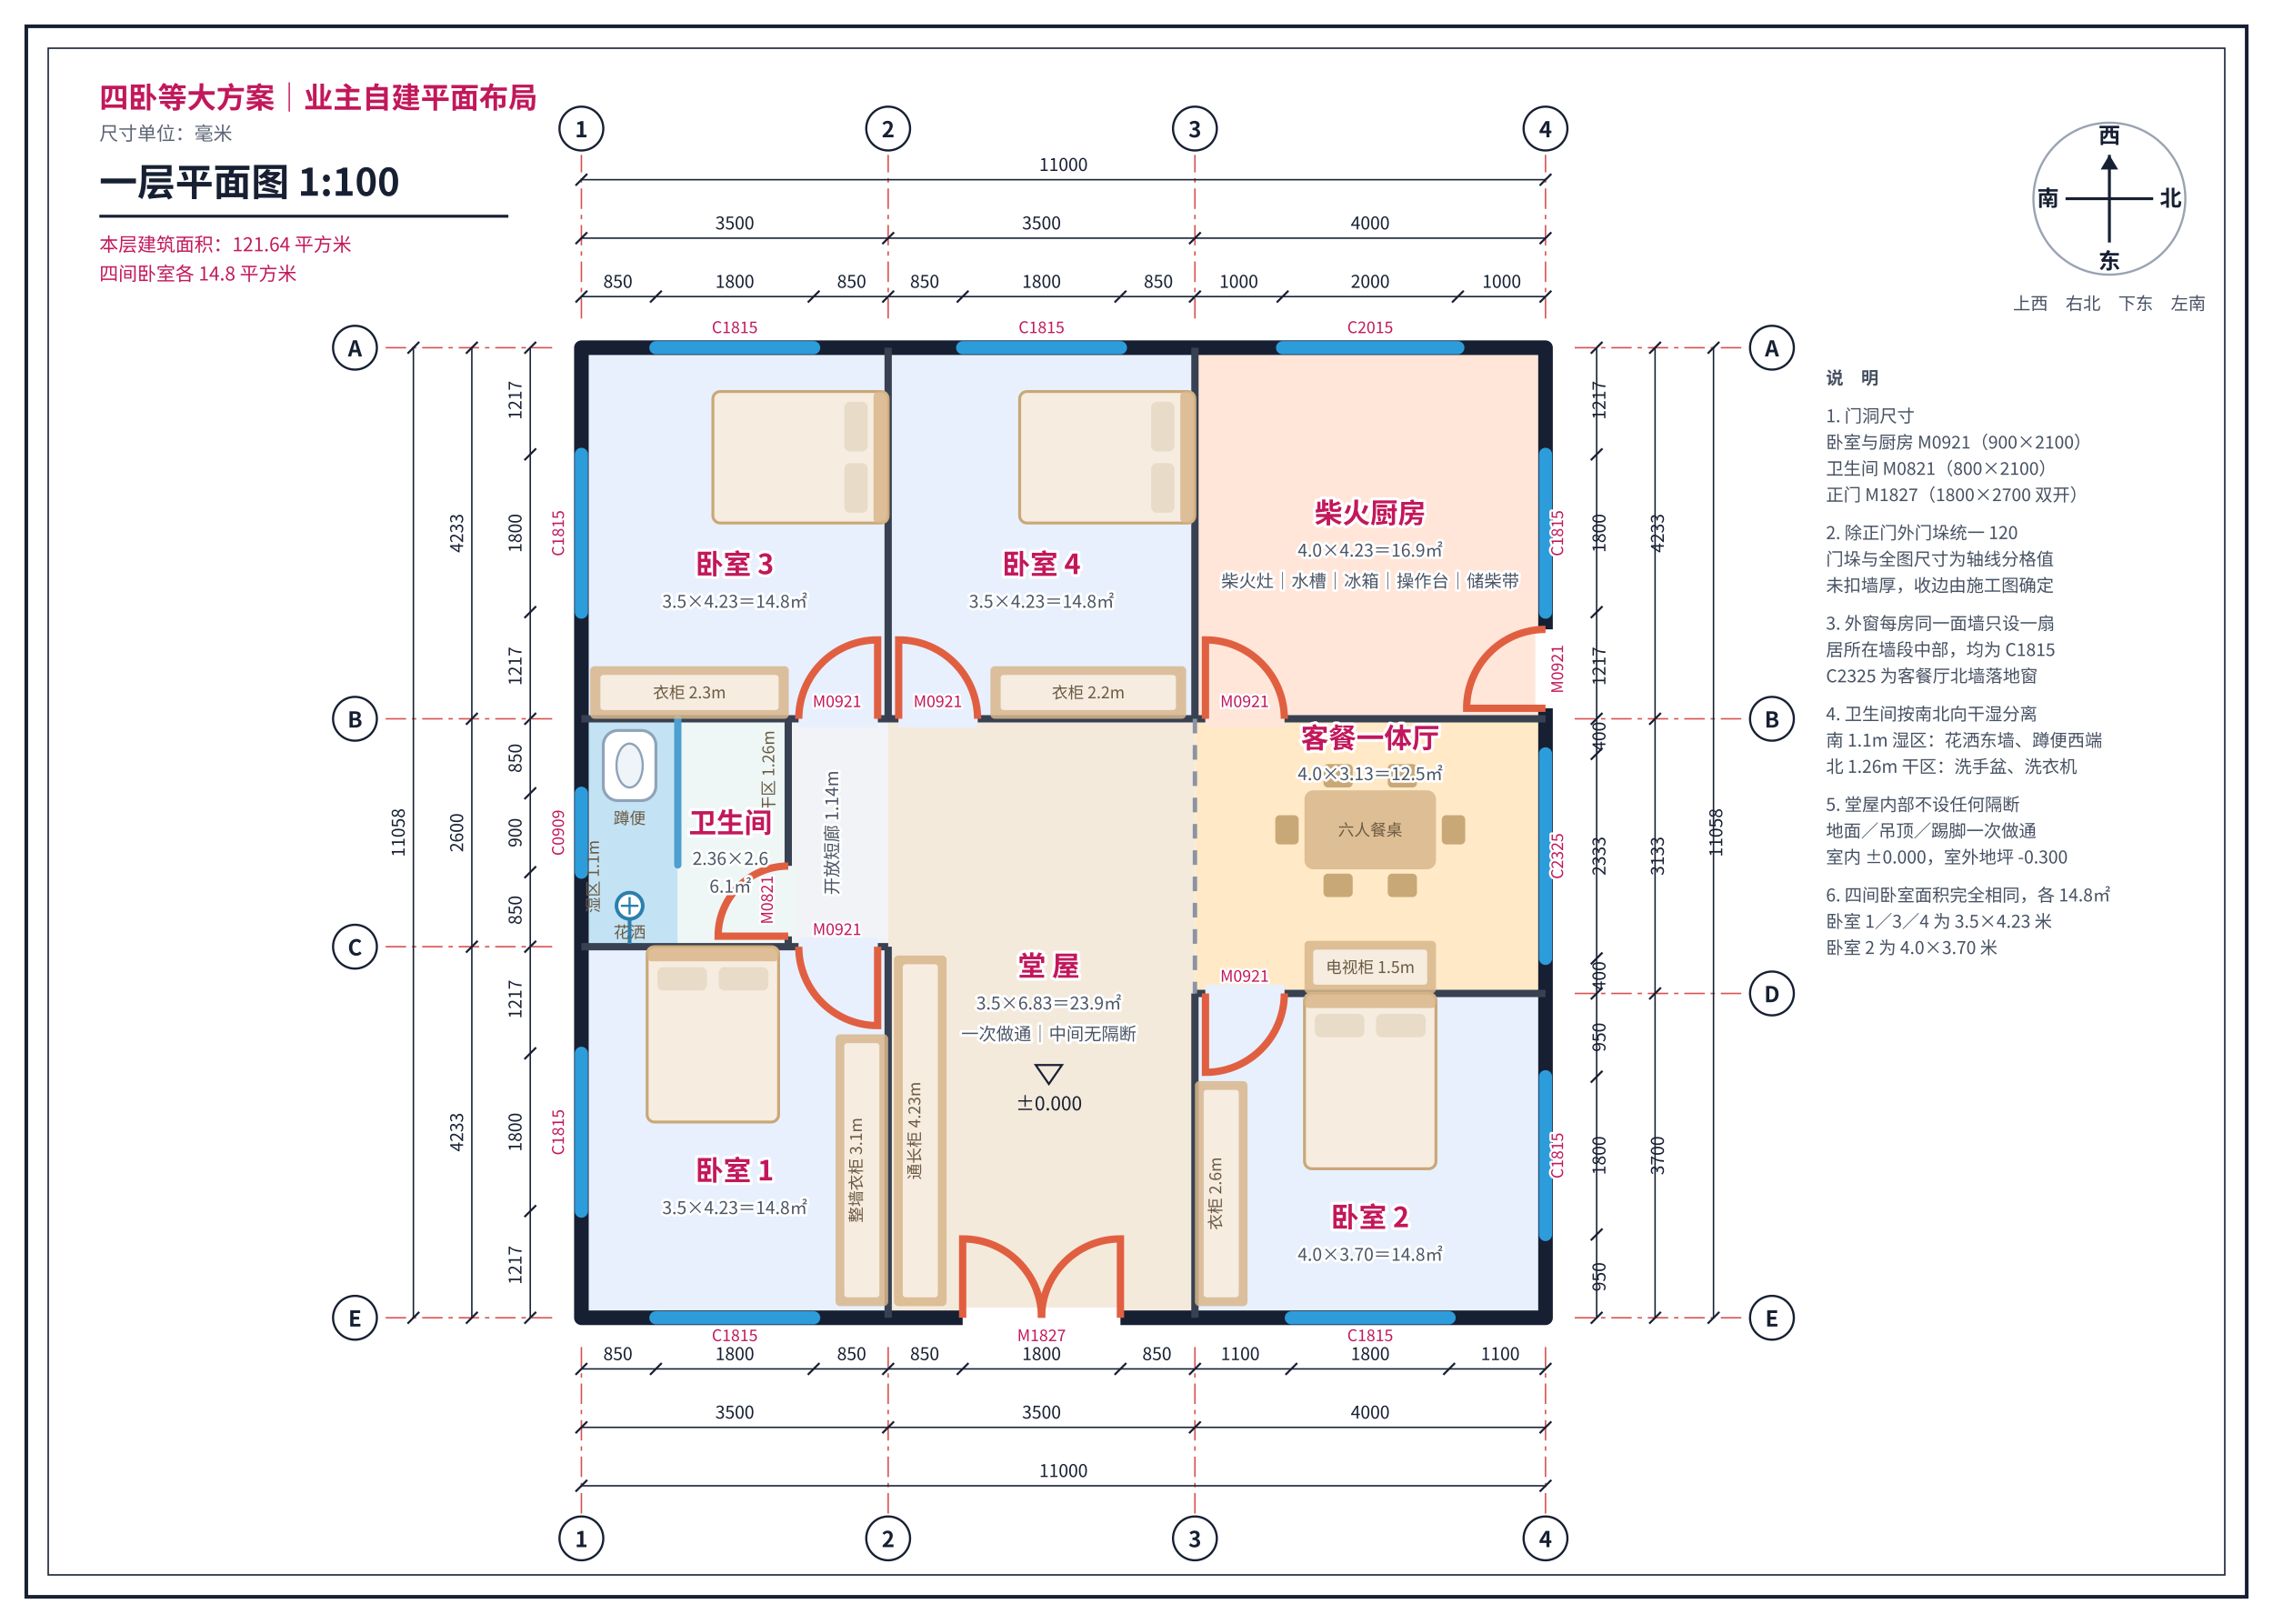
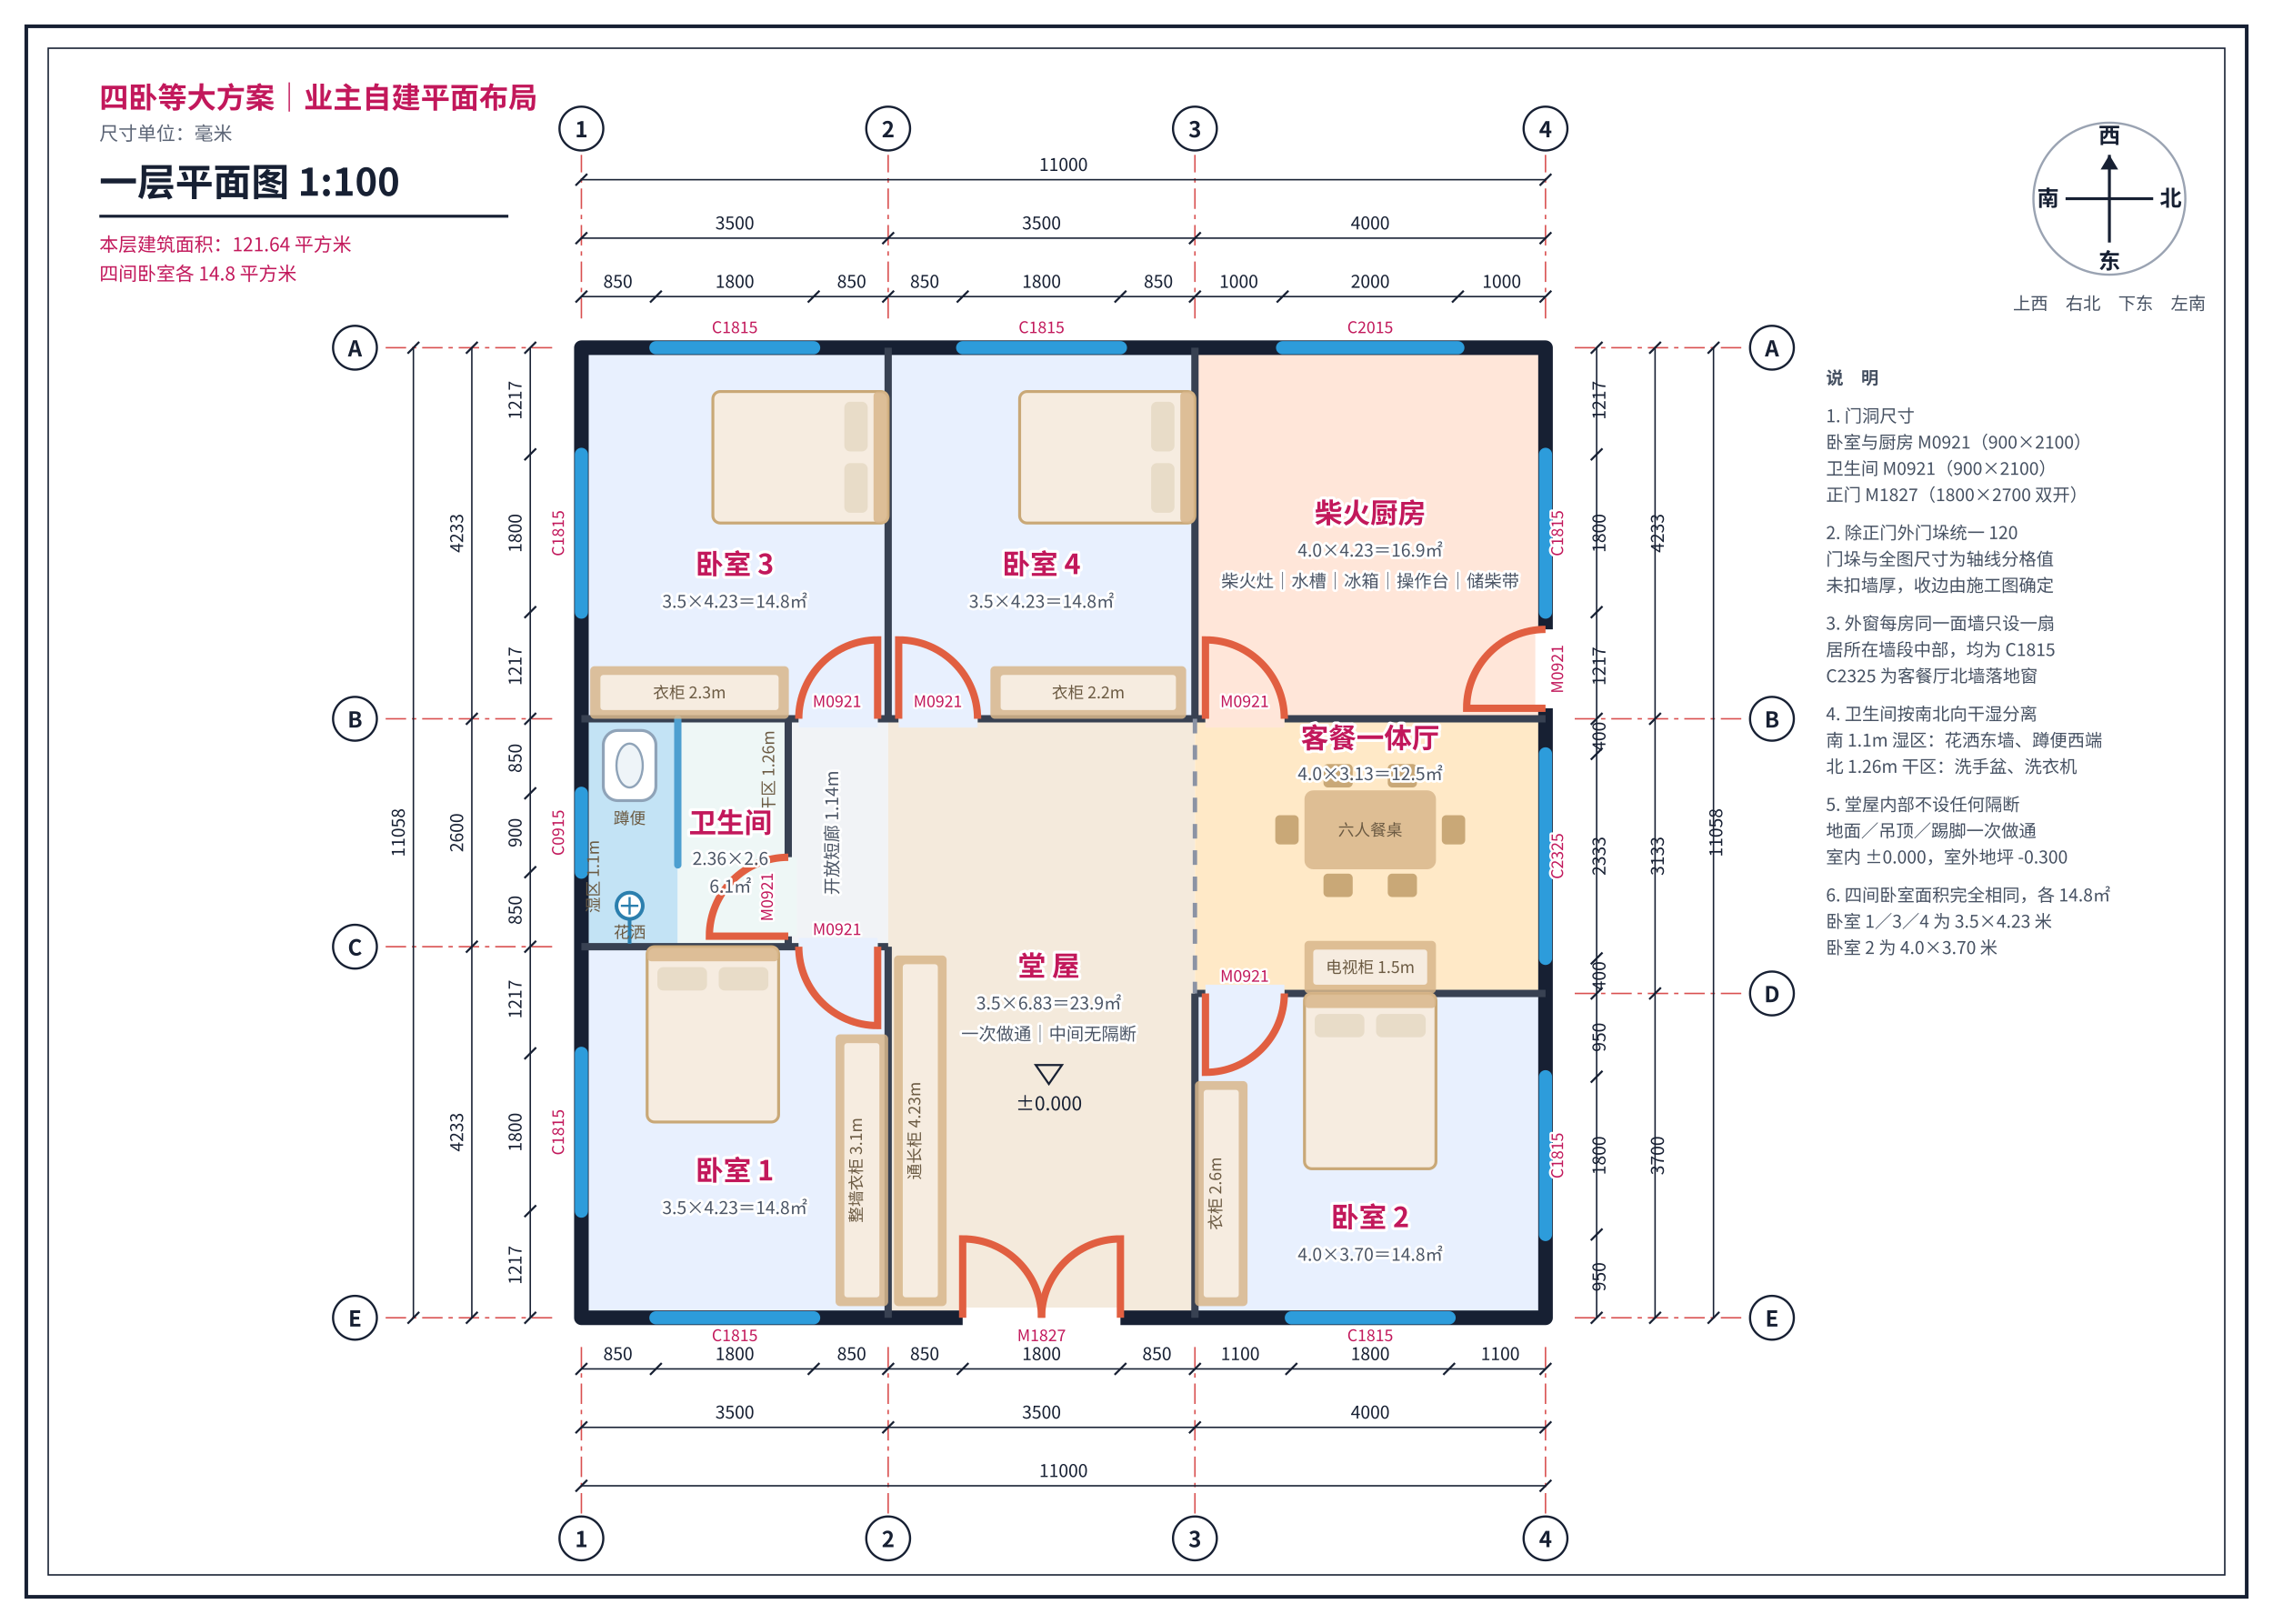
<svg xmlns="http://www.w3.org/2000/svg" viewBox="22 22 1556 1111" preserveAspectRatio="xMidYMid meet">
  <defs>
    <style>
      text { font-family: "Microsoft YaHei", "Noto Sans CJK SC", sans-serif; fill: #172033; }
      .frame { fill: none; stroke: #172033; stroke-width: 2.5; }
      .frame-in { fill: none; stroke: #172033; stroke-width: 1; }
      .sheet-title { font-size: 20px; font-weight: 700; fill: #c2185b; }
      .sheet-sub { font-size: 13px; fill: #5b6475; }
      .plan-name { font-size: 26px; font-weight: 700; }
      .area-note { font-size: 13px; fill: #c2185b; }
      .wall { stroke: #172033; stroke-width: 10; fill: none; stroke-linejoin: round; }
      .partition { stroke: #384152; stroke-width: 5; fill: none; }
      .soft { stroke: #8b93a4; stroke-width: 3; stroke-dasharray: 10 8; fill: none; }
      .glass { stroke: #4d9fd0; stroke-width: 5; stroke-linecap: round; fill: none; }
      .furni { fill: #d8b68b; opacity: 0.85; }
      .window { stroke: #2d9cdb; stroke-width: 9; stroke-linecap: round; }
      .door { stroke: #e15f41; stroke-width: 5; fill: none; }
      .axis-line { stroke: #d94f4f; stroke-width: 1; stroke-dasharray: 14 4 3 4; fill: none; }
      .axis-circle { fill: #ffffff; stroke: #172033; stroke-width: 1.5; }
      .axis-num { font-size: 15px; font-weight: 700; text-anchor: middle; }
      .dim-line { stroke: #172033; stroke-width: 1; fill: none; }
      .dim-tick { stroke: #172033; stroke-width: 1.4; fill: none; }
      .dim-num { font-size: 12px; text-anchor: middle; fill: #172033; }
      .tag { font-size: 11px; fill: #c2185b; text-anchor: middle;
        paint-order: stroke; stroke: #ffffff; stroke-width: 3px; stroke-linejoin: round; }
      .room-name { font-size: 19px; font-weight: 700; text-anchor: middle; fill: #c2185b;
        paint-order: stroke; stroke: #ffffff; stroke-width: 4px; stroke-linejoin: round; }
      .room-sub { font-size: 12px; text-anchor: middle; fill: #4b5565;
        paint-order: stroke; stroke: #ffffff; stroke-width: 3.5px; stroke-linejoin: round; }
      .furni-label { font-size: 11px; fill: #6b5a42; text-anchor: middle; }
      .lvl { font-size: 13px; text-anchor: middle; }
      .note { font-size: 12px; fill: #465162; }
    </style>
  </defs>
  <rect x="0" y="0" width="1600" height="1160" fill="#ffffff" />
  <rect x="40" y="40" width="1520" height="1075" class="frame" />
  <rect x="55" y="55" width="1490" height="1045" class="frame-in" />
  <text x="90" y="96" class="sheet-title">四卧等大方案｜业主自建平面布局</text>
  <text x="90" y="118" class="sheet-sub">尺寸单位：毫米</text>
  <path d="M420 240 V128 M630 240 V128 M840 240 V128 M1080 240 V128" class="axis-line" />
  <path d="M420 944 V1058 M630 944 V1058 M840 944 V1058 M1080 944 V1058" class="axis-line" />
  <path d="M400 260 H283 M400 514 H283 M400 670 H283 M400 924 H283" class="axis-line" />
  <path d="M1100 260 H1217 M1100 514 H1217 M1100 702 H1217 M1100 924 H1217" class="axis-line" />
  <rect x="420" y="260" width="210" height="254" fill="#e8f0fe" />
  <rect x="630" y="260" width="210" height="254" fill="#e8f0fe" />
  <rect x="840" y="260" width="240" height="254" fill="#ffe6d9" />
  <rect x="420" y="514" width="66" height="156" fill="#c3e3f5" />
  <rect x="486" y="514" width="75.6" height="156" fill="#eef7f6" />
  <rect x="561.6" y="514" width="68.4" height="156" fill="#f1f3f6" />
  <rect x="420" y="670" width="210" height="254" fill="#e8f0fe" />
  <rect x="630" y="514" width="210" height="410" fill="#f4eadc" />
  <rect x="840" y="514" width="240" height="188" fill="#ffe9c7" />
  <rect x="840" y="702" width="240" height="222" fill="#e8f0fe" />
  <rect x="420" y="260" width="660" height="664" class="wall" />
  <path d="M420 514 H568.8 M622.8 514 H637.2 M691.2 514 H847.2 M901.2 514 H1080" class="partition" />
  <path d="M630 260 V514 M840 260 V514" class="partition" />
-   <path d="M561.6 514 V614.8 M561.6 662.8 V670" class="partition" />
+   <path d="M561.6 514 V608.8 M561.6 662.8 V670" class="partition" />
  <path d="M420 670 H568.8 M622.8 670 H630" class="partition" />
  <path d="M630 670 V924" class="partition" />
  <path d="M840 702 V924" class="partition" />
  <path d="M840 702 H847.2 M901.2 702 H1080" class="partition" />
  <path d="M840 514 V702" class="soft" />
  <path d="M486 514 V614" class="glass" />
  <rect x="435" y="522" width="36" height="48" rx="10" fill="#ffffff" stroke="#8fa3b8" stroke-width="2" />
  <ellipse cx="453" cy="546" rx="9" ry="15" fill="#eef4f8" stroke="#8fa3b8" stroke-width="1.5" />
  <path d="M453 668 V651" stroke="#2b7fae" stroke-width="2.5" />
  <circle cx="453" cy="642" r="9" fill="#ffffff" stroke="#2b7fae" stroke-width="2.5" />
  <path d="M447 642 H459 M453 636 V648" stroke="#2b7fae" stroke-width="1.5" />
  <path d="M568.8 514 H622.8" stroke="#e8f0fe" stroke-width="12" />
  <path d="M622.8 514 V460 A54 54 0 0 0 568.8 514" class="door" />
-   <path d="M561.6 614.8 V662.8" stroke="#eef7f6" stroke-width="12" />
-   <path d="M561.6 662.8 H513.6 A48 48 0 0 1 561.6 614.8" class="door" />
+   <path d="M561.6 608.8 V662.8" stroke="#eef7f6" stroke-width="12" />
+   <path d="M561.6 662.8 H507.6 A54 54 0 0 1 561.6 608.8" class="door" />
  <path d="M568.8 670 H622.8" stroke="#e8f0fe" stroke-width="12" />
  <path d="M622.8 670 V724 A54 54 0 0 1 568.8 670" class="door" />
  <path d="M637.2 514 H691.2" stroke="#e8f0fe" stroke-width="12" />
  <path d="M637.2 514 V460 A54 54 0 0 1 691.2 514" class="door" />
  <path d="M847.2 514 H901.2" stroke="#ffe6d9" stroke-width="12" />
  <path d="M847.2 514 V460 A54 54 0 0 1 901.2 514" class="door" />
  <path d="M847.2 702 H901.2" stroke="#e8f0fe" stroke-width="12" />
  <path d="M847.2 702 V756 A54 54 0 0 0 901.2 702" class="door" />
  <path d="M681 924 H789" stroke="#ffffff" stroke-width="14" />
  <path d="M681 924 V870 A54 54 0 0 1 735 924" class="door" />
  <path d="M789 924 V870 A54 54 0 0 0 735 924" class="door" />
  <path d="M1080 452.8 V506.8" stroke="#ffffff" stroke-width="14" />
  <path d="M1080 506.8 H1026 A54 54 0 0 1 1080 452.8" class="door" />
  <path d="M471 260 H579 M681 260 H789 M900 260 H1020" class="window" />
  <path d="M420 333 V441 M420 565 V619 M420 743 V851" class="window" />
  <path d="M1080 333 V441 M1080 538 V678 M1080 759 V867" class="window" />
  <path d="M471 924 H579 M906 924 H1014" class="window" />
  <text x="525" y="250" class="tag">C1815</text>
  <text x="735" y="250" class="tag">C1815</text>
  <text x="960" y="250" class="tag">C2015</text>
  <text x="408" y="387" class="tag" transform="rotate(-90 408 387)">C1815</text>
-   <text x="408" y="592" class="tag" transform="rotate(-90 408 592)">C0909</text>
+   <text x="408" y="592" class="tag" transform="rotate(-90 408 592)">C0915</text>
  <text x="408" y="797" class="tag" transform="rotate(-90 408 797)">C1815</text>
  <text x="1092" y="387" class="tag" transform="rotate(-90 1092 387)">C1815</text>
  <text x="1092" y="608" class="tag" transform="rotate(-90 1092 608)">C2325</text>
  <text x="1092" y="813" class="tag" transform="rotate(-90 1092 813)">C1815</text>
  <text x="1092" y="480" class="tag" transform="rotate(-90 1092 480)">M0921</text>
  <text x="525" y="940" class="tag">C1815</text>
  <text x="735" y="940" class="tag">M1827</text>
  <text x="960" y="940" class="tag">C1815</text>
  <text x="595" y="506" class="tag">M0921</text>
  <text x="664" y="506" class="tag">M0921</text>
  <text x="874" y="506" class="tag">M0921</text>
  <text x="595" y="662" class="tag">M0921</text>
  <text x="874" y="694" class="tag">M0921</text>
-   <text x="551" y="638" class="tag" transform="rotate(-90 551 638)">M0821</text>
+   <text x="551" y="636" class="tag" transform="rotate(-90 551 636)">M0921</text>
  <rect x="465" y="670" width="90" height="120" rx="5" fill="#f6ece0" stroke="#c9a877" stroke-width="2" />
  <rect x="465" y="670" width="90" height="10" rx="3" class="furni" />
  <rect x="472" y="684" width="34" height="16" rx="4" fill="#e8dcc8" />
  <rect x="514" y="684" width="34" height="16" rx="4" fill="#e8dcc8" />
  <rect x="915" y="702" width="90" height="120" rx="5" fill="#f6ece0" stroke="#c9a877" stroke-width="2" />
  <rect x="915" y="702" width="90" height="10" rx="3" class="furni" />
  <rect x="922" y="716" width="34" height="16" rx="4" fill="#e8dcc8" />
  <rect x="964" y="716" width="34" height="16" rx="4" fill="#e8dcc8" />
  <rect x="510" y="290" width="120" height="90" rx="5" fill="#f6ece0" stroke="#c9a877" stroke-width="2" />
  <rect x="620" y="290" width="10" height="90" rx="3" class="furni" />
  <rect x="600" y="297" width="16" height="34" rx="4" fill="#e8dcc8" />
  <rect x="600" y="339" width="16" height="34" rx="4" fill="#e8dcc8" />
  <rect x="720" y="290" width="120" height="90" rx="5" fill="#f6ece0" stroke="#c9a877" stroke-width="2" />
  <rect x="830" y="290" width="10" height="90" rx="3" class="furni" />
  <rect x="810" y="297" width="16" height="34" rx="4" fill="#e8dcc8" />
  <rect x="810" y="339" width="16" height="34" rx="4" fill="#e8dcc8" />
  <rect x="594" y="730" width="36" height="186" rx="3" class="furni" />
  <rect x="600" y="736" width="24" height="174" rx="2" fill="#f6ece0" />
  <text x="612" y="823" class="furni-label" transform="rotate(-90 612 823)">整墙衣柜 3.1m</text>
  <rect x="840" y="762" width="36" height="154" rx="3" class="furni" />
  <rect x="846" y="768" width="24" height="142" rx="2" fill="#f6ece0" />
  <text x="858" y="839" class="furni-label" transform="rotate(-90 858 839)">衣柜 2.6m</text>
  <rect x="426" y="478" width="136" height="36" rx="3" class="furni" />
  <rect x="433" y="484" width="122" height="24" rx="2" fill="#f6ece0" />
  <text x="494" y="500" class="furni-label">衣柜 2.3m</text>
  <rect x="700" y="478" width="134" height="36" rx="3" class="furni" />
  <rect x="707" y="484" width="120" height="24" rx="2" fill="#f6ece0" />
  <text x="767" y="500" class="furni-label">衣柜 2.2m</text>
  <rect x="634" y="676" width="36" height="240" rx="3" class="furni" />
  <rect x="640" y="682" width="24" height="228" rx="2" fill="#f6ece0" />
  <text x="652" y="796" class="furni-label" transform="rotate(-90 652 796)">通长柜 4.23m</text>
  <rect x="915" y="666" width="90" height="36" rx="3" class="furni" />
  <rect x="921" y="672" width="78" height="24" rx="2" fill="#f6ece0" />
  <text x="960" y="688" class="furni-label">电视柜 1.5m</text>
  <rect x="915" y="563" width="90" height="54" rx="6" class="furni" />
  <text x="960" y="594" class="furni-label">六人餐桌</text>
  <rect x="928" y="545" width="20" height="16" rx="3" fill="#c9a877" />
  <rect x="972" y="545" width="20" height="16" rx="3" fill="#c9a877" />
  <rect x="928" y="620" width="20" height="16" rx="3" fill="#c9a877" />
  <rect x="972" y="620" width="20" height="16" rx="3" fill="#c9a877" />
  <rect x="895" y="580" width="16" height="20" rx="3" fill="#c9a877" />
  <rect x="1009" y="580" width="16" height="20" rx="3" fill="#c9a877" />
  <text x="525" y="415" class="room-name">卧室 3</text>
  <text x="525" y="438" class="room-sub">3.5×4.23＝14.8㎡</text>
  <text x="735" y="415" class="room-name">卧室 4</text>
  <text x="735" y="438" class="room-sub">3.5×4.23＝14.8㎡</text>
  <text x="960" y="380" class="room-name">柴火厨房</text>
  <text x="960" y="403" class="room-sub">4.0×4.23＝16.9㎡</text>
  <text x="960" y="424" class="room-sub">柴火灶｜水槽｜冰箱｜操作台｜储柴带</text>
  <text x="453" y="586" class="furni-label">蹲便</text>
  <text x="432" y="622" class="furni-label" transform="rotate(-90 432 622)">湿区 1.1m</text>
  <text x="453" y="664" class="furni-label">花洒</text>
  <text x="552" y="550" class="furni-label" transform="rotate(-90 552 550)">干区 1.26m</text>
  <text x="522" y="592" class="room-name">卫生间</text>
  <text x="522" y="614" class="room-sub">2.36×2.6</text>
  <text x="522" y="633" class="room-sub">6.1㎡</text>
  <text x="595.8" y="592" class="room-sub" transform="rotate(-90 595.8 592)">开放短廊 1.14m</text>
  <text x="525" y="830" class="room-name">卧室 1</text>
  <text x="525" y="853" class="room-sub">3.5×4.23＝14.8㎡</text>
  <text x="740" y="690" class="room-name">堂 屋</text>
  <text x="740" y="713" class="room-sub">3.5×6.83＝23.9㎡</text>
  <text x="740" y="734" class="room-sub">一次做通｜中间无隔断</text>
  <text x="960" y="534" class="room-name">客餐一体厅</text>
  <text x="960" y="556" class="room-sub">4.0×3.13＝12.5㎡</text>
  <text x="960" y="862" class="room-name">卧室 2</text>
  <text x="960" y="885" class="room-sub">4.0×3.70＝14.8㎡</text>
  <path d="M740 764 l-9,-13 h18 z" fill="none" stroke="#172033" stroke-width="1.4" />
  <text x="740" y="782" class="lvl">±0.000</text>
  <circle cx="420" cy="110" r="15" class="axis-circle" />
  <text x="420" y="116" class="axis-num">1</text>
  <circle cx="630" cy="110" r="15" class="axis-circle" />
  <text x="630" y="116" class="axis-num">2</text>
  <circle cx="840" cy="110" r="15" class="axis-circle" />
  <text x="840" y="116" class="axis-num">3</text>
  <circle cx="1080" cy="110" r="15" class="axis-circle" />
  <text x="1080" y="116" class="axis-num">4</text>
  <circle cx="420" cy="1075" r="15" class="axis-circle" />
  <text x="420" y="1081" class="axis-num">1</text>
  <circle cx="630" cy="1075" r="15" class="axis-circle" />
  <text x="630" y="1081" class="axis-num">2</text>
  <circle cx="840" cy="1075" r="15" class="axis-circle" />
  <text x="840" y="1081" class="axis-num">3</text>
  <circle cx="1080" cy="1075" r="15" class="axis-circle" />
  <text x="1080" y="1081" class="axis-num">4</text>
  <circle cx="265" cy="260" r="15" class="axis-circle" />
  <text x="265" y="266" class="axis-num">A</text>
  <circle cx="265" cy="514" r="15" class="axis-circle" />
  <text x="265" y="520" class="axis-num">B</text>
  <circle cx="265" cy="670" r="15" class="axis-circle" />
  <text x="265" y="676" class="axis-num">C</text>
  <circle cx="265" cy="924" r="15" class="axis-circle" />
  <text x="265" y="930" class="axis-num">E</text>
  <circle cx="1235" cy="260" r="15" class="axis-circle" />
  <text x="1235" y="266" class="axis-num">A</text>
  <circle cx="1235" cy="514" r="15" class="axis-circle" />
  <text x="1235" y="520" class="axis-num">B</text>
  <circle cx="1235" cy="702" r="15" class="axis-circle" />
  <text x="1235" y="708" class="axis-num">D</text>
  <circle cx="1235" cy="924" r="15" class="axis-circle" />
  <text x="1235" y="930" class="axis-num">E</text>
  <path d="M420 225 H1080" class="dim-line" />
  <path d="M416 229 L424 221 M467 229 L475 221 M575 229 L583 221 M626 229 L634 221 M677 229 L685 221 M785 229 L793 221 M836 229 L844 221 M896 229 L904 221 M1016 229 L1024 221 M1076 229 L1084 221" class="dim-tick" />
  <text x="445" y="219" class="dim-num">850</text>
  <text x="525" y="219" class="dim-num">1800</text>
  <text x="605" y="219" class="dim-num">850</text>
  <text x="655" y="219" class="dim-num">850</text>
  <text x="735" y="219" class="dim-num">1800</text>
  <text x="815" y="219" class="dim-num">850</text>
  <text x="870" y="219" class="dim-num">1000</text>
  <text x="960" y="219" class="dim-num">2000</text>
  <text x="1050" y="219" class="dim-num">1000</text>
  <path d="M420 185 H1080" class="dim-line" />
  <path d="M416 189 L424 181 M626 189 L634 181 M836 189 L844 181 M1076 189 L1084 181" class="dim-tick" />
  <text x="525" y="179" class="dim-num">3500</text>
  <text x="735" y="179" class="dim-num">3500</text>
  <text x="960" y="179" class="dim-num">4000</text>
  <path d="M420 145 H1080" class="dim-line" />
  <path d="M416 149 L424 141 M1076 149 L1084 141" class="dim-tick" />
  <text x="750" y="139" class="dim-num">11000</text>
  <path d="M420 959 H1080" class="dim-line" />
  <path d="M416 963 L424 955 M467 963 L475 955 M575 963 L583 955 M626 963 L634 955 M677 963 L685 955 M785 963 L793 955 M836 963 L844 955 M902 963 L910 955 M1010 963 L1018 955 M1076 963 L1084 955" class="dim-tick" />
  <text x="445" y="953" class="dim-num">850</text>
  <text x="525" y="953" class="dim-num">1800</text>
  <text x="605" y="953" class="dim-num">850</text>
  <text x="655" y="953" class="dim-num">850</text>
  <text x="735" y="953" class="dim-num">1800</text>
  <text x="814" y="953" class="dim-num">850</text>
  <text x="871" y="953" class="dim-num">1100</text>
  <text x="960" y="953" class="dim-num">1800</text>
  <text x="1049" y="953" class="dim-num">1100</text>
  <path d="M420 999 H1080" class="dim-line" />
  <path d="M416 1003 L424 995 M626 1003 L634 995 M836 1003 L844 995 M1076 1003 L1084 995" class="dim-tick" />
  <text x="525" y="993" class="dim-num">3500</text>
  <text x="735" y="993" class="dim-num">3500</text>
  <text x="960" y="993" class="dim-num">4000</text>
  <path d="M420 1039 H1080" class="dim-line" />
  <path d="M416 1043 L424 1035 M1076 1043 L1084 1035" class="dim-tick" />
  <text x="750" y="1033" class="dim-num">11000</text>
  <path d="M385 260 V924" class="dim-line" />
  <path d="M381 264 L389 256 M381 337 L389 329 M381 445 L389 437 M381 518 L389 510 M381 569 L389 561 M381 623 L389 615 M381 674 L389 666 M381 747 L389 739 M381 855 L389 847 M381 928 L389 920" class="dim-tick" />
  <text x="379" y="296" class="dim-num" transform="rotate(-90 379 296)">1217</text>
  <text x="379" y="387" class="dim-num" transform="rotate(-90 379 387)">1800</text>
  <text x="379" y="478" class="dim-num" transform="rotate(-90 379 478)">1217</text>
  <text x="379" y="541" class="dim-num" transform="rotate(-90 379 541)">850</text>
  <text x="379" y="592" class="dim-num" transform="rotate(-90 379 592)">900</text>
  <text x="379" y="645" class="dim-num" transform="rotate(-90 379 645)">850</text>
  <text x="379" y="706" class="dim-num" transform="rotate(-90 379 706)">1217</text>
  <text x="379" y="797" class="dim-num" transform="rotate(-90 379 797)">1800</text>
  <text x="379" y="888" class="dim-num" transform="rotate(-90 379 888)">1217</text>
  <path d="M345 260 V924" class="dim-line" />
  <path d="M341 264 L349 256 M341 518 L349 510 M341 674 L349 666 M341 928 L349 920" class="dim-tick" />
  <text x="339" y="387" class="dim-num" transform="rotate(-90 339 387)">4233</text>
  <text x="339" y="592" class="dim-num" transform="rotate(-90 339 592)">2600</text>
  <text x="339" y="797" class="dim-num" transform="rotate(-90 339 797)">4233</text>
  <path d="M305 260 V924" class="dim-line" />
  <path d="M301 264 L309 256 M301 928 L309 920" class="dim-tick" />
  <text x="299" y="592" class="dim-num" transform="rotate(-90 299 592)">11058</text>
  <path d="M1115 260 V924" class="dim-line" />
  <path d="M1111 264 L1119 256 M1111 337 L1119 329 M1111 445 L1119 437 M1111 518 L1119 510 M1111 542 L1119 534 M1111 682 L1119 674 M1111 706 L1119 698 M1111 763 L1119 755 M1111 871 L1119 863 M1111 928 L1119 920" class="dim-tick" />
  <text x="1121" y="296" class="dim-num" transform="rotate(-90 1121 296)">1217</text>
  <text x="1121" y="387" class="dim-num" transform="rotate(-90 1121 387)">1800</text>
  <text x="1121" y="478" class="dim-num" transform="rotate(-90 1121 478)">1217</text>
  <text x="1121" y="526" class="dim-num" transform="rotate(-90 1121 526)">400</text>
  <text x="1121" y="608" class="dim-num" transform="rotate(-90 1121 608)">2333</text>
  <text x="1121" y="690" class="dim-num" transform="rotate(-90 1121 690)">400</text>
  <text x="1121" y="732" class="dim-num" transform="rotate(-90 1121 732)">950</text>
  <text x="1121" y="813" class="dim-num" transform="rotate(-90 1121 813)">1800</text>
  <text x="1121" y="896" class="dim-num" transform="rotate(-90 1121 896)">950</text>
  <path d="M1155 260 V924" class="dim-line" />
  <path d="M1151 264 L1159 256 M1151 518 L1159 510 M1151 706 L1159 698 M1151 928 L1159 920" class="dim-tick" />
  <text x="1161" y="387" class="dim-num" transform="rotate(-90 1161 387)">4233</text>
  <text x="1161" y="608" class="dim-num" transform="rotate(-90 1161 608)">3133</text>
  <text x="1161" y="813" class="dim-num" transform="rotate(-90 1161 813)">3700</text>
  <path d="M1195 260 V924" class="dim-line" />
  <path d="M1191 264 L1199 256 M1191 928 L1199 920" class="dim-tick" />
  <text x="1201" y="592" class="dim-num" transform="rotate(-90 1201 592)">11058</text>
  <text x="90" y="156" class="plan-name">一层平面图 1:100</text>
  <path d="M90 170 H370" stroke="#172033" stroke-width="2" />
  <text x="90" y="194" class="area-note">本层建筑面积：121.64 平方米</text>
  <text x="90" y="214" class="area-note">四间卧室各 14.8 平方米</text>
  <g transform="translate(1272 285)">
    <text x="0" y="0" class="note" font-weight="700">说　明</text>
    <text x="0" y="26" class="note">1. 门洞尺寸</text>
    <text x="0" y="44" class="note">　 卧室与厨房 M0921（900×2100）</text>
-     <text x="0" y="62" class="note">　 卫生间 M0821（800×2100）</text>
+     <text x="0" y="62" class="note">　 卫生间 M0921（900×2100）</text>
    <text x="0" y="80" class="note">　 正门 M1827（1800×2700 双开）</text>
    <text x="0" y="106" class="note">2. 除正门外门垛统一 120</text>
    <text x="0" y="124" class="note">　 门垛与全图尺寸为轴线分格值</text>
    <text x="0" y="142" class="note">　 未扣墙厚，收边由施工图确定</text>
    <text x="0" y="168" class="note">3. 外窗每房同一面墙只设一扇</text>
    <text x="0" y="186" class="note">　 居所在墙段中部，均为 C1815</text>
    <text x="0" y="204" class="note">　 C2325 为客餐厅北墙落地窗</text>
    <text x="0" y="230" class="note">4. 卫生间按南北向干湿分离</text>
    <text x="0" y="248" class="note">　 南 1.1m 湿区：花洒东墙、蹲便西端</text>
    <text x="0" y="266" class="note">　 北 1.26m 干区：洗手盆、洗衣机</text>
    <text x="0" y="292" class="note">5. 堂屋内部不设任何隔断</text>
    <text x="0" y="310" class="note">　 地面／吊顶／踢脚一次做通</text>
    <text x="0" y="328" class="note">　 室内 ±0.000，室外地坪 -0.300</text>
    <text x="0" y="354" class="note">6. 四间卧室面积完全相同，各 14.8㎡</text>
    <text x="0" y="372" class="note">　 卧室 1／3／4 为 3.5×4.23 米</text>
    <text x="0" y="390" class="note">　 卧室 2 为 4.0×3.70 米</text>
  </g>
  <g transform="translate(1466 158)">
    <circle cx="0" cy="0" r="52" fill="#ffffff" stroke="#9aa3b2" stroke-width="1.5" />
    <path d="M0 30 V-30" stroke="#172033" stroke-width="2" />
    <path d="M-30 0 H30" stroke="#172033" stroke-width="2" />
    <path d="M0 -30 l-6,10 h12 z" fill="#172033" />
    <text x="0" y="-38" class="axis-num" font-size="13">西</text>
    <text x="0" y="48" class="axis-num" font-size="13">东</text>
    <text x="-42" y="5" class="axis-num" font-size="13">南</text>
    <text x="42" y="5" class="axis-num" font-size="13">北</text>
    <text x="0" y="76" class="note" text-anchor="middle">上西　右北　下东　左南</text>
  </g>
</svg>
